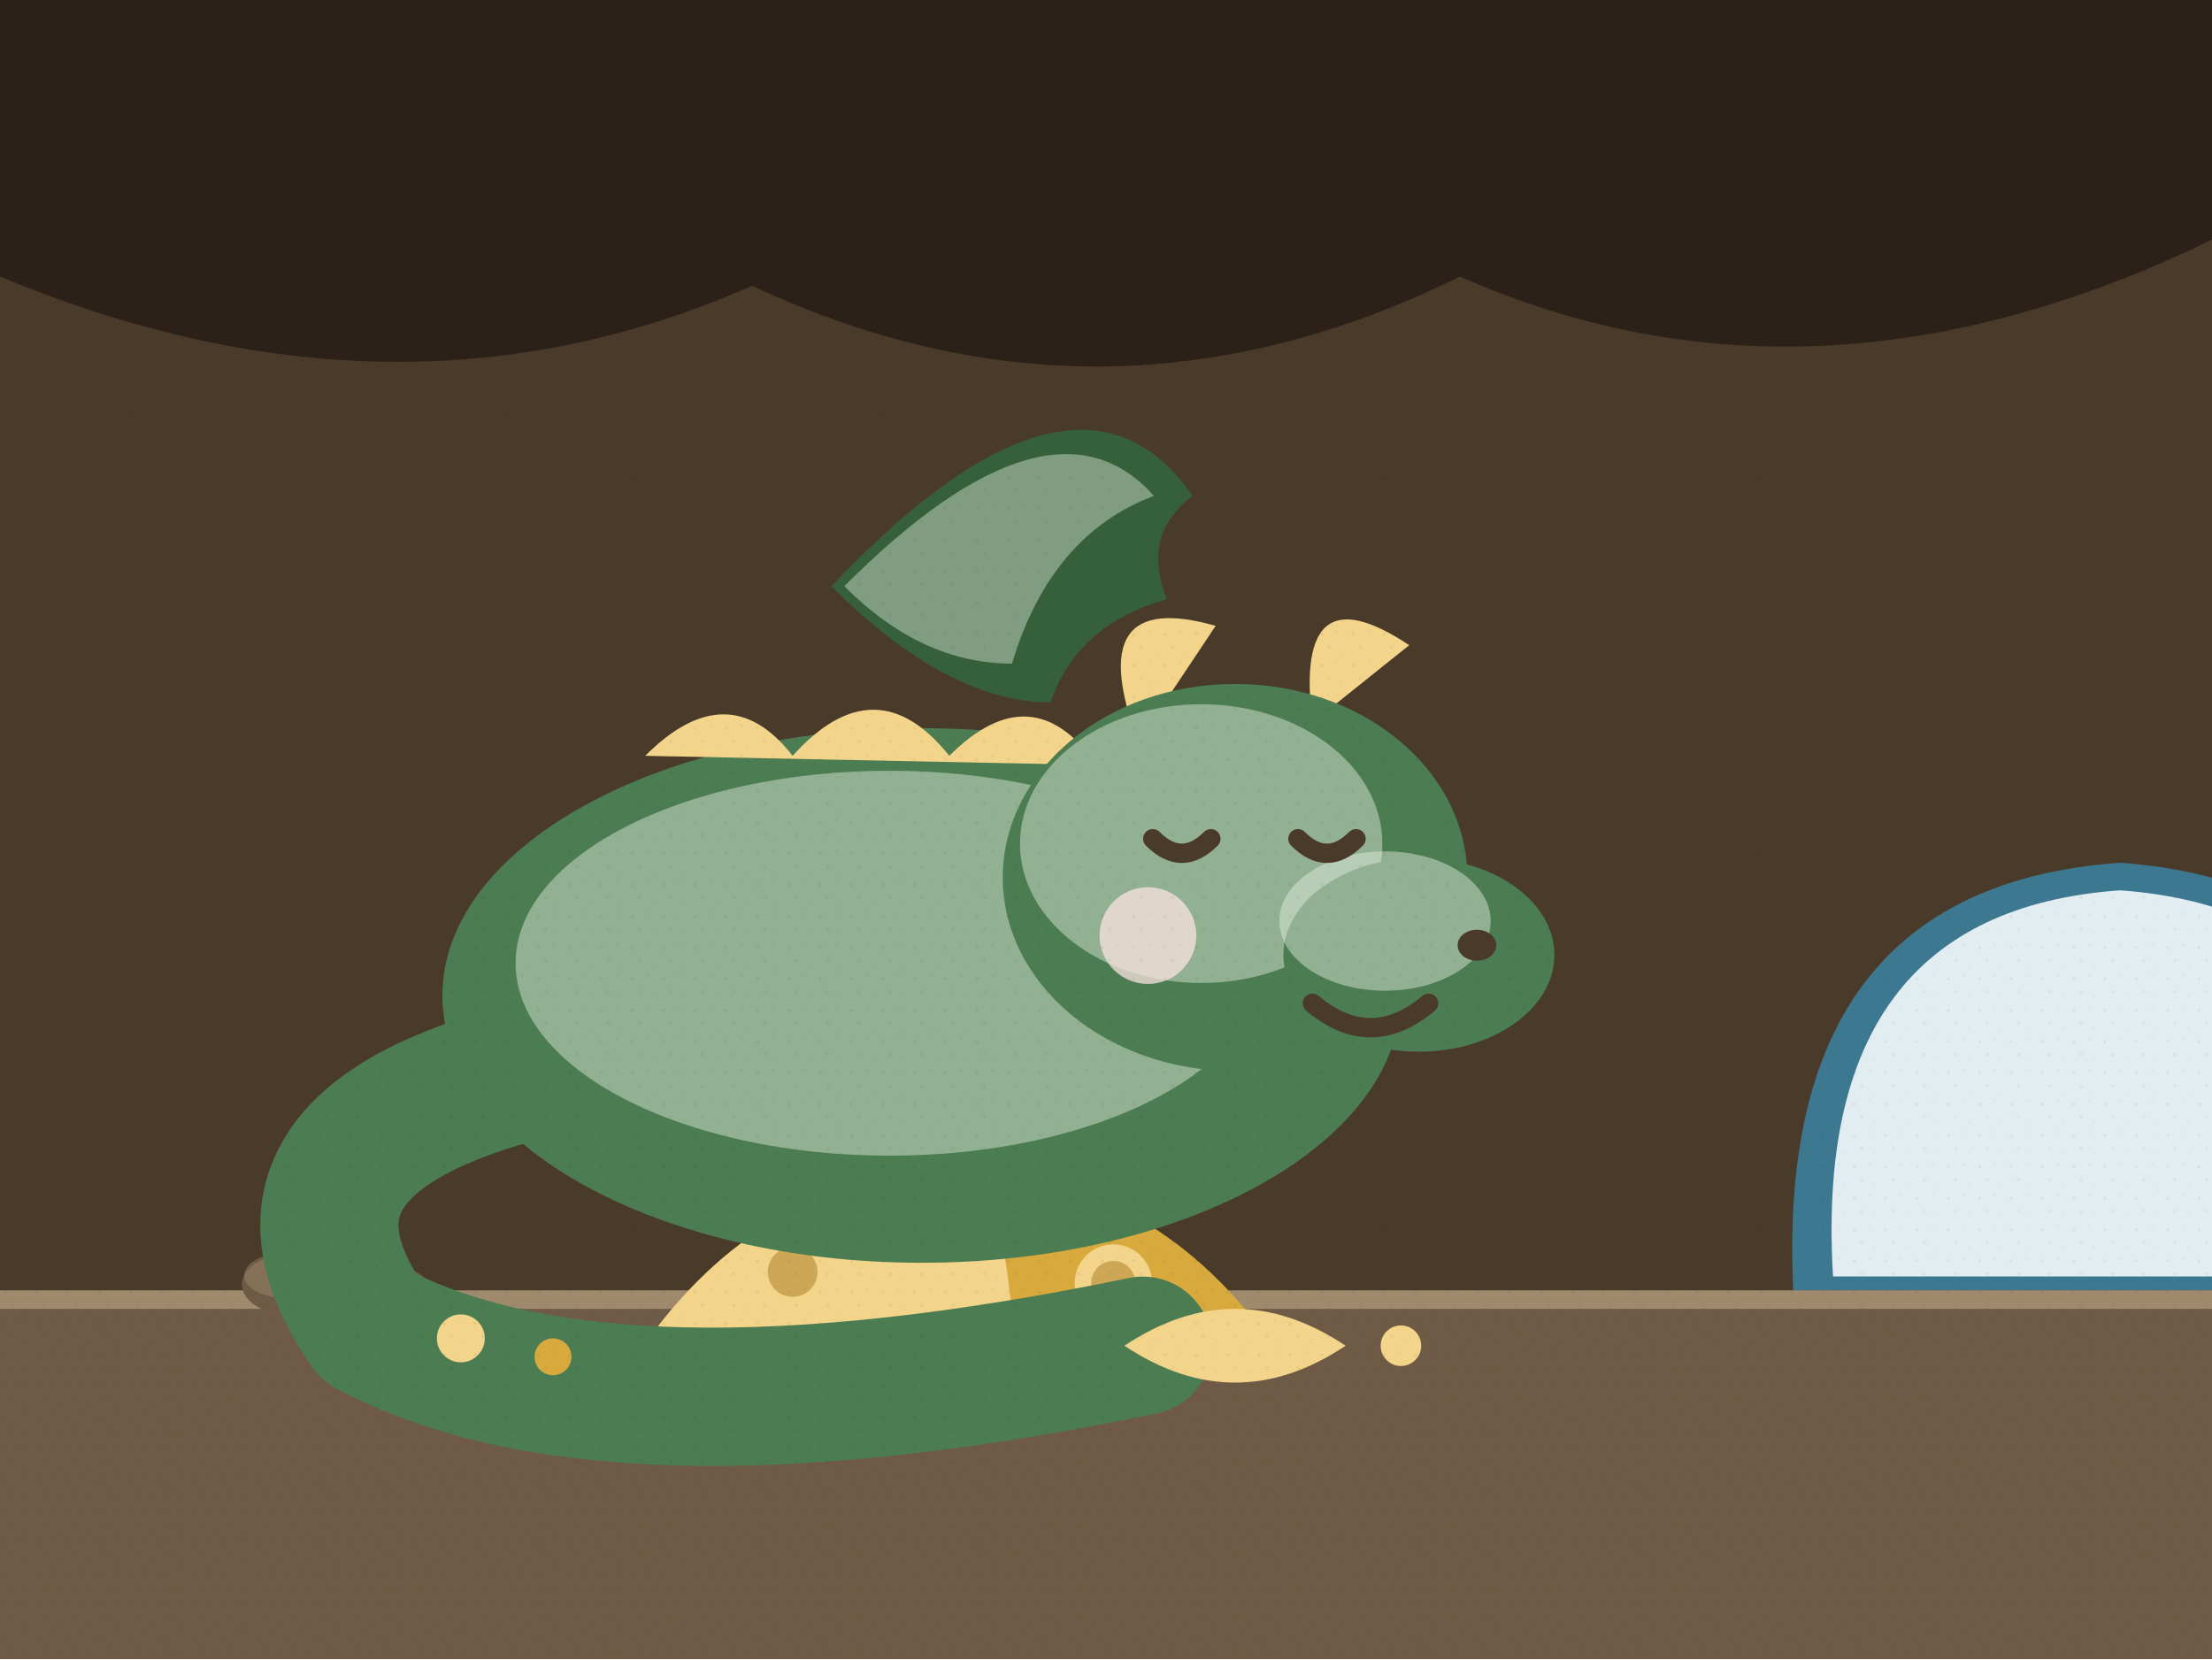
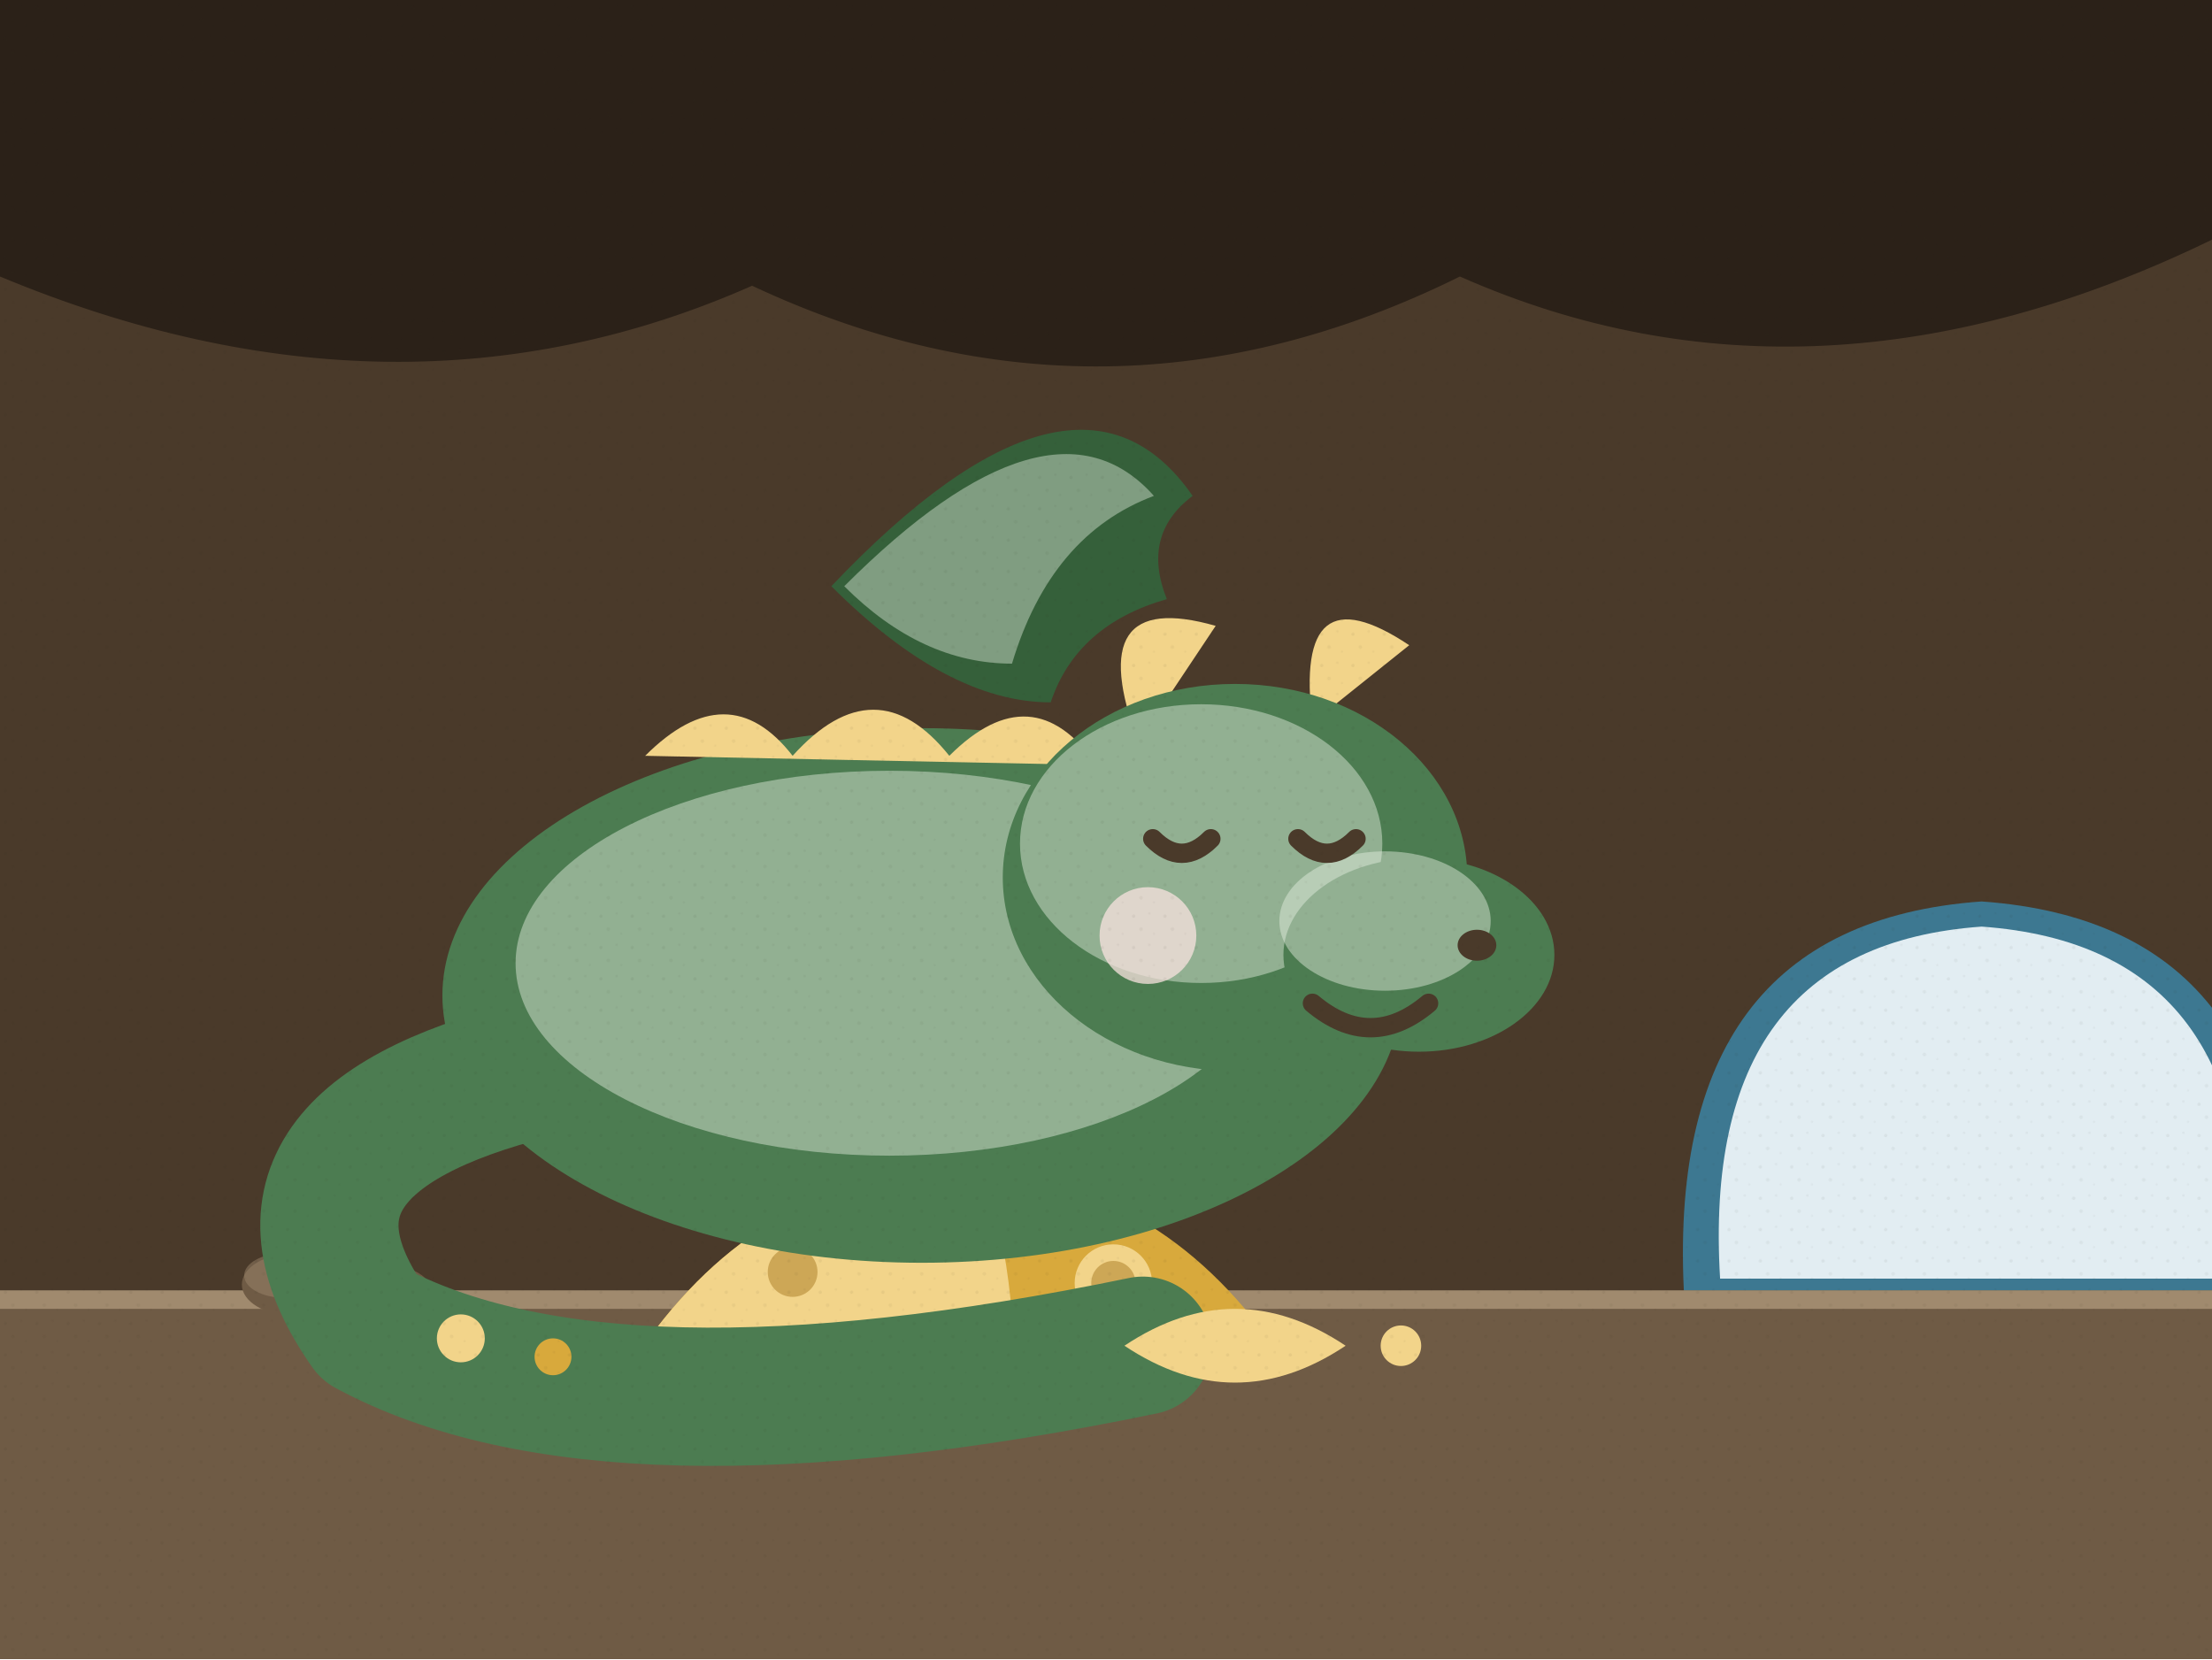
<svg xmlns="http://www.w3.org/2000/svg" viewBox="0 0 1200 900" width="1200" height="900">
  <defs>
    <pattern id="grain" width="17" height="17" patternUnits="userSpaceOnUse">
      <circle cx="3" cy="4" r="0.9" fill="#2B2118" opacity="0.055" />
      <circle cx="11.5" cy="2.5" r="0.7" fill="#2B2118" opacity="0.04" />
      <circle cx="7" cy="11" r="1" fill="#2B2118" opacity="0.05" />
      <circle cx="14" cy="13.5" r="0.65" fill="#2B2118" opacity="0.035" />
    </pattern>
  </defs>
  <rect x="0" y="0" width="1200" height="900" fill="#4A3A2A" />
-   <g transform="translate(1150 706) scale(3.4)">
+   <g transform="translate(1075 706) scale(3.1)">
    <path d="M-52 0 Q -56 -66 0 -70 Q 56 -66 52 0 Z" fill="#3D7891" />
    <g transform="translate(0 -4) scale(0.88)">
      <path d="M-52 0 Q -56 -66 0 -70 Q 56 -66 52 0 Z" fill="#E2EDF2" />
    </g>
  </g>
  <path d="M0 0 L1200 0 L1200 130 Q 984 235 792 150 Q 600 245 408 155 Q 216 240 0 150 Z" fill="#2B2118" />
  <rect x="0" y="700" width="1200" height="200" fill="#6F5B45" />
  <rect x="0" y="700" width="1200" height="10" fill="#A08A6E" />
  <g transform="translate(190 708) scale(1.4)">
    <ellipse cx="-22" cy="-8" rx="20" ry="12" fill="#6F5B45" />
    <ellipse cx="-25.5" cy="-11.5" rx="15.6" ry="8.64" fill="#A08A6E" opacity="0.45" />
    <ellipse cx="16" cy="-6" rx="15" ry="9" fill="#6F5B45" />
    <ellipse cx="12.5" cy="-9.5" rx="11.7" ry="6.48" fill="#A08A6E" opacity="0.45" />
    <ellipse cx="0" cy="-3" rx="12" ry="7" fill="#6F5B45" />
    <ellipse cx="-3.5" cy="-6.5" rx="9.36" ry="5.04" fill="#A08A6E" opacity="0.45" />
  </g>
  <g transform="translate(520 726) scale(3)">
    <path d="M-56 0 Q -34 -30 0 -30 Q 34 -30 56 0 Z" fill="#D8A93C" />
    <path d="M-56 0 Q -34 -30 0 -30 Q 8 -30 10 0 Z" fill="#F2D48A" />
    <circle cx="-30" cy="-12" r="8" fill="#F2D48A" />
    <circle cx="-30" cy="-12" r="4.5" fill="#A87A22" opacity="0.5" />
    <circle cx="28" cy="-10" r="7" fill="#F2D48A" />
    <circle cx="28" cy="-10" r="4" fill="#A87A22" opacity="0.5" />
    <path d="M-6 -30 L-6 -48 L14 -48 L14 -30 Z" fill="#F2D48A" />
    <path d="M14 -44 q 12 4 0 12" fill="none" stroke="#A87A22" stroke-width="3" />
    <rect x="-11" y="-30" width="30" height="5" rx="2" fill="#A87A22" />
  </g>
  <g transform="translate(500 690) scale(5)">
    <path d="M-42 -22 Q -74 -14 -60 6 Q -34 20 24 8" fill="none" stroke="#4C7C51" stroke-width="15" stroke-linecap="round" stroke-linejoin="round" />
    <path d="M22 8 Q 34 0 46 8 Q 34 16 22 8 Z" fill="#F2D48A" />
    <ellipse cx="0" cy="-30" rx="52" ry="29" fill="#4C7C51" />
    <ellipse cx="-3.5" cy="-33.5" rx="40.56" ry="20.88" fill="#E7F0E2" opacity="0.45" />
    <path d="M-30 -56 q 9 -9 16 0 q 9 -10 17 0 q 9 -9 16 1 Z" fill="#F2D48A" />
    <g transform="translate(-14 -38) scale(0.7)">
      <g transform="">
        <path d="M6 -52 Q 44 -92 62 -66 Q 54 -60 58 -50 Q 44 -46 40 -34 Q 24 -34 6 -52 Z" fill="#35603A" />
        <path d="M8 -52 Q 40 -84 56 -66 Q 40 -60 34 -40 Q 20 -40 8 -52 Z" fill="#E7F0E2" opacity="0.42" />
      </g>
    </g>
    <g transform="translate(34 -26) scale(1.05)">
      <g transform="">
        <path d="M-10 -30 Q -16 -46 -2 -42 Z" fill="#F2D48A" />
        <path d="M8 -32 Q 6 -48 18 -40 Z" fill="#F2D48A" />
        <ellipse cx="0" cy="-16" rx="24" ry="20" fill="#4C7C51" />
        <ellipse cx="-3.5" cy="-19.5" rx="18.72" ry="14.4" fill="#E7F0E2" opacity="0.45" />
        <ellipse cx="19" cy="-8" rx="14" ry="10" fill="#4C7C51" />
        <ellipse cx="15.5" cy="-11.5" rx="10.92" ry="7.2" fill="#E7F0E2" opacity="0.45" />
        <ellipse cx="25" cy="-9" rx="2" ry="1.6" fill="#4A3A2A" />
        <path d="M-8.5 -20 q 3 3 6 0" fill="none" stroke="#4A3A2A" stroke-width="2" stroke-linecap="round" stroke-linejoin="round" />
        <path d="M6.5 -20 q 3 3 6 0" fill="none" stroke="#4A3A2A" stroke-width="2" stroke-linecap="round" stroke-linejoin="round" />
        <path d="M8 -3 q 6 5.04 12 0" fill="none" stroke="#4A3A2A" stroke-width="2" stroke-linecap="round" stroke-linejoin="round" />
        <circle cx="-9" cy="-10" r="5" fill="#F8E3DF" opacity="0.75" />
      </g>
    </g>
  </g>
  <circle cx="250" cy="726" r="13" fill="#F2D48A" />
  <circle cx="300" cy="736" r="10" fill="#D8A93C" />
  <circle cx="760" cy="730" r="11" fill="#F2D48A" />
  <rect x="0" y="0" width="1200" height="900" fill="url(#grain)" />
</svg>
